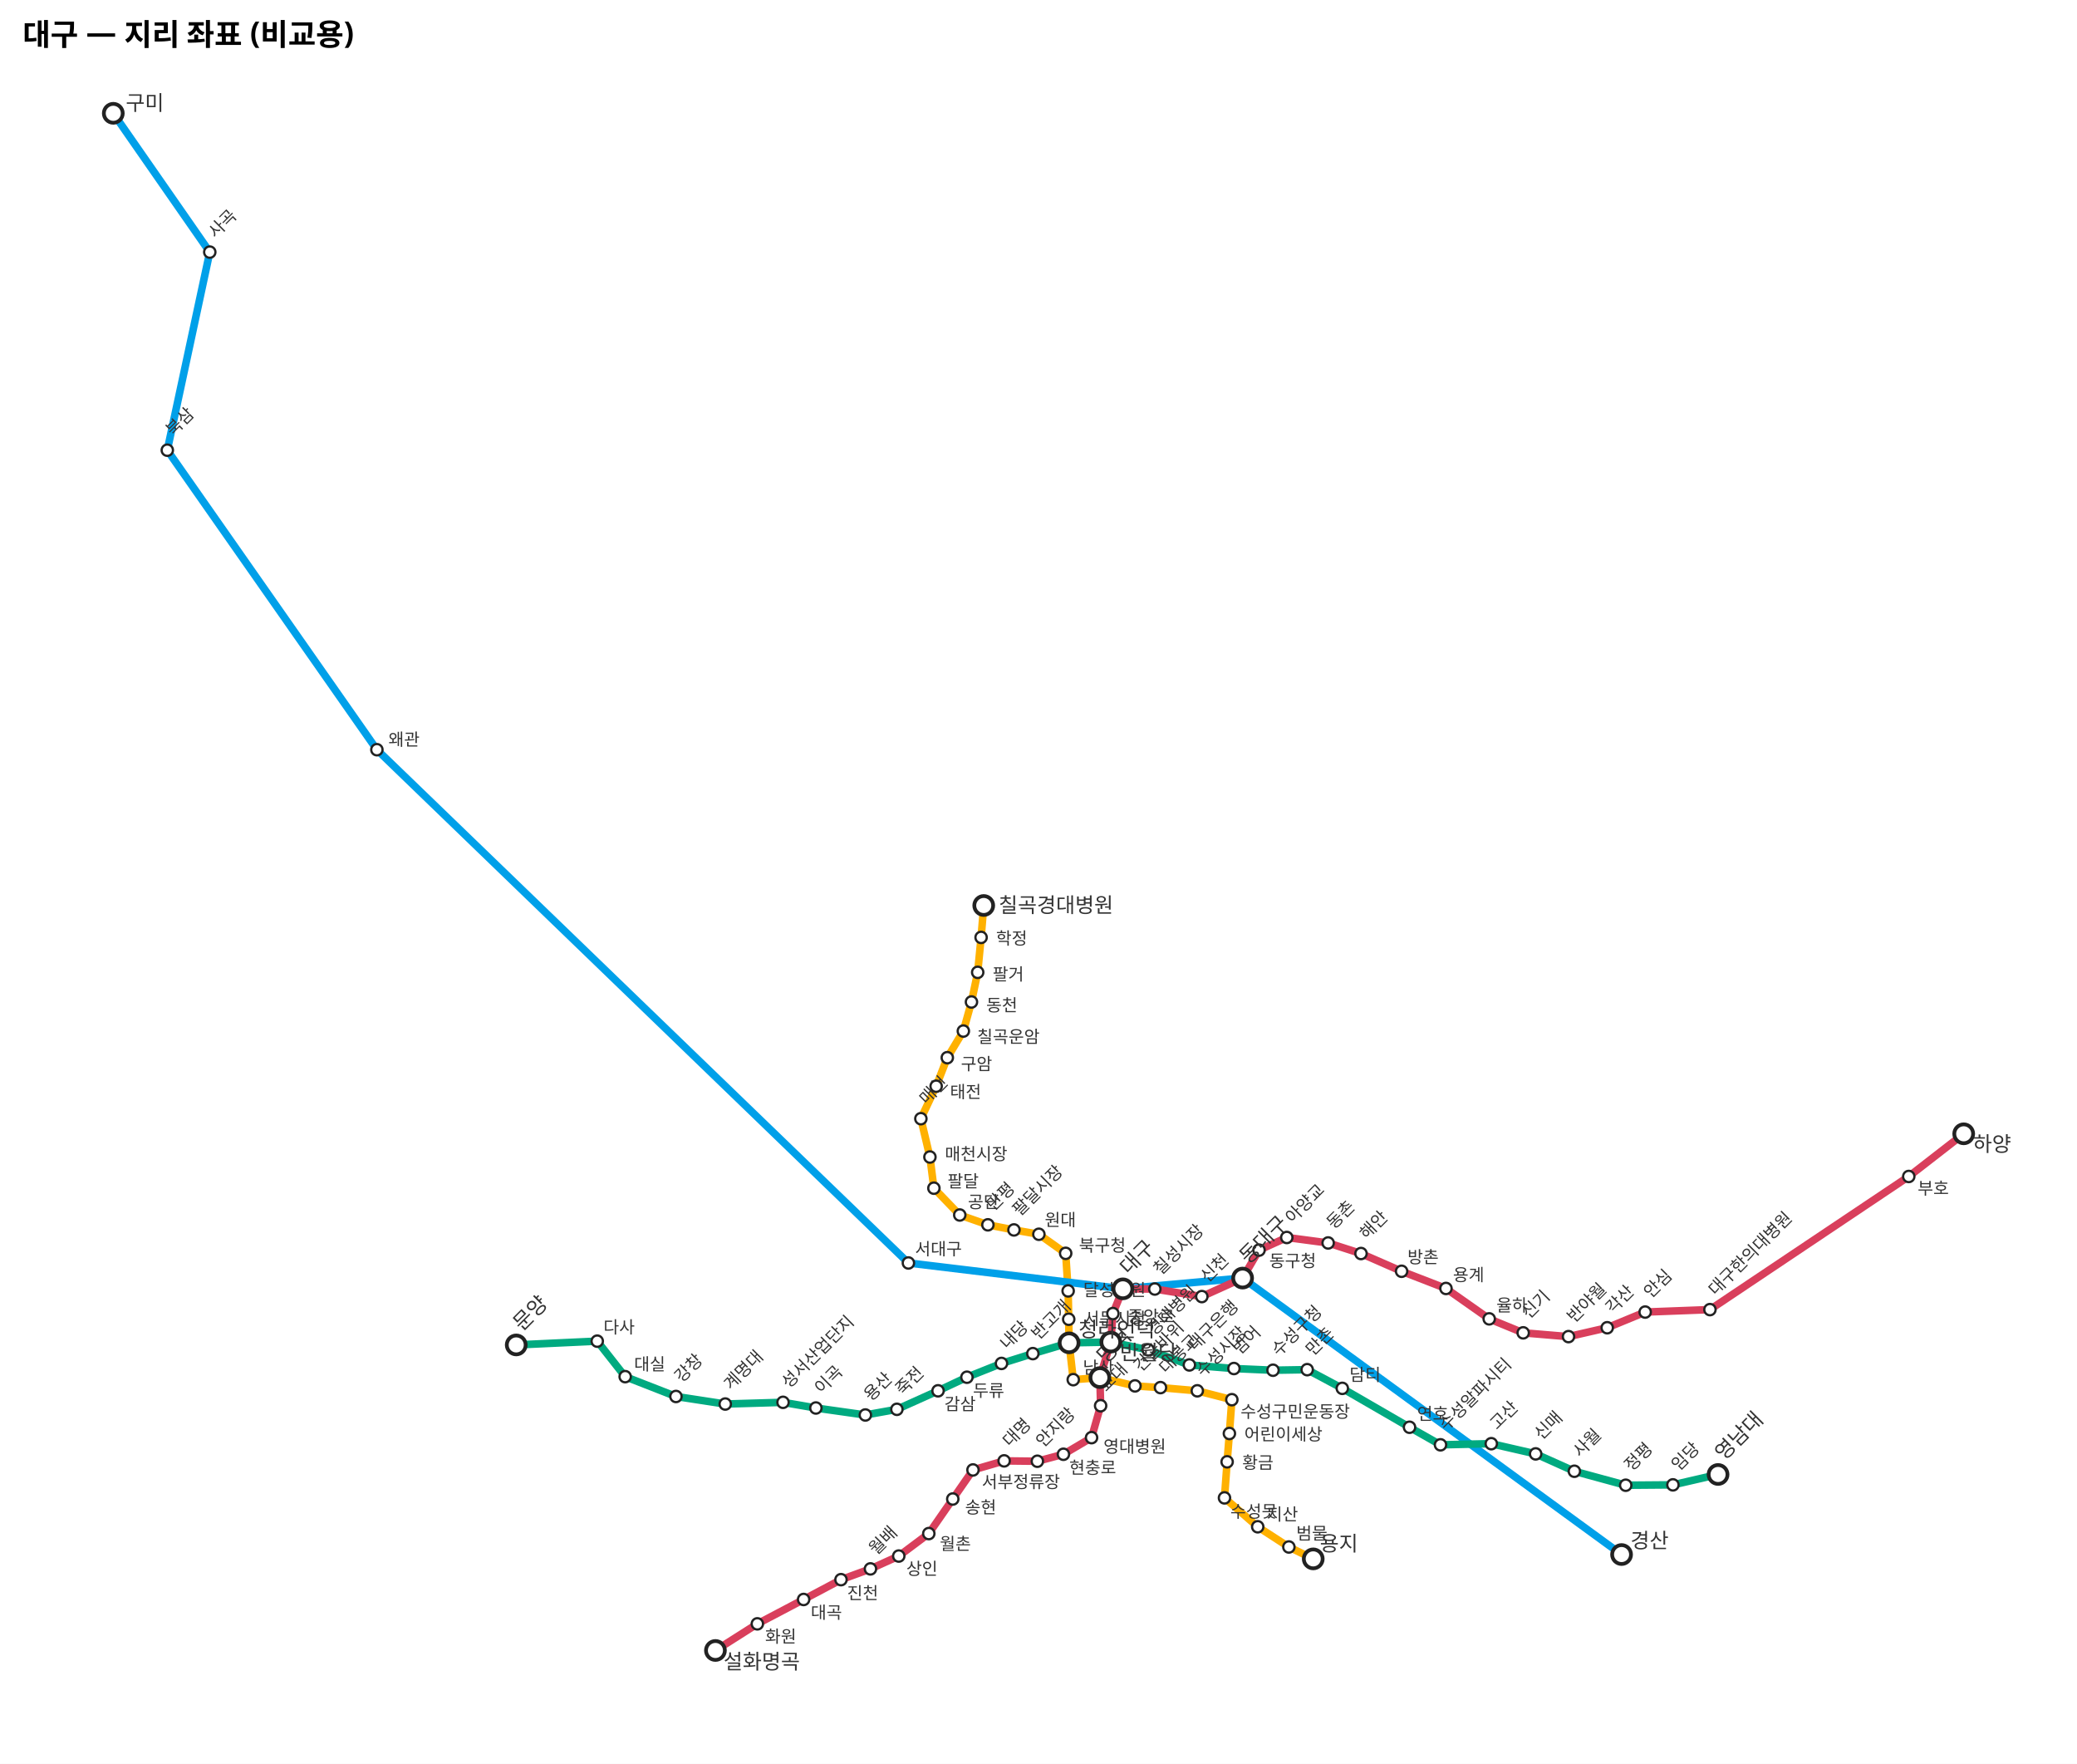
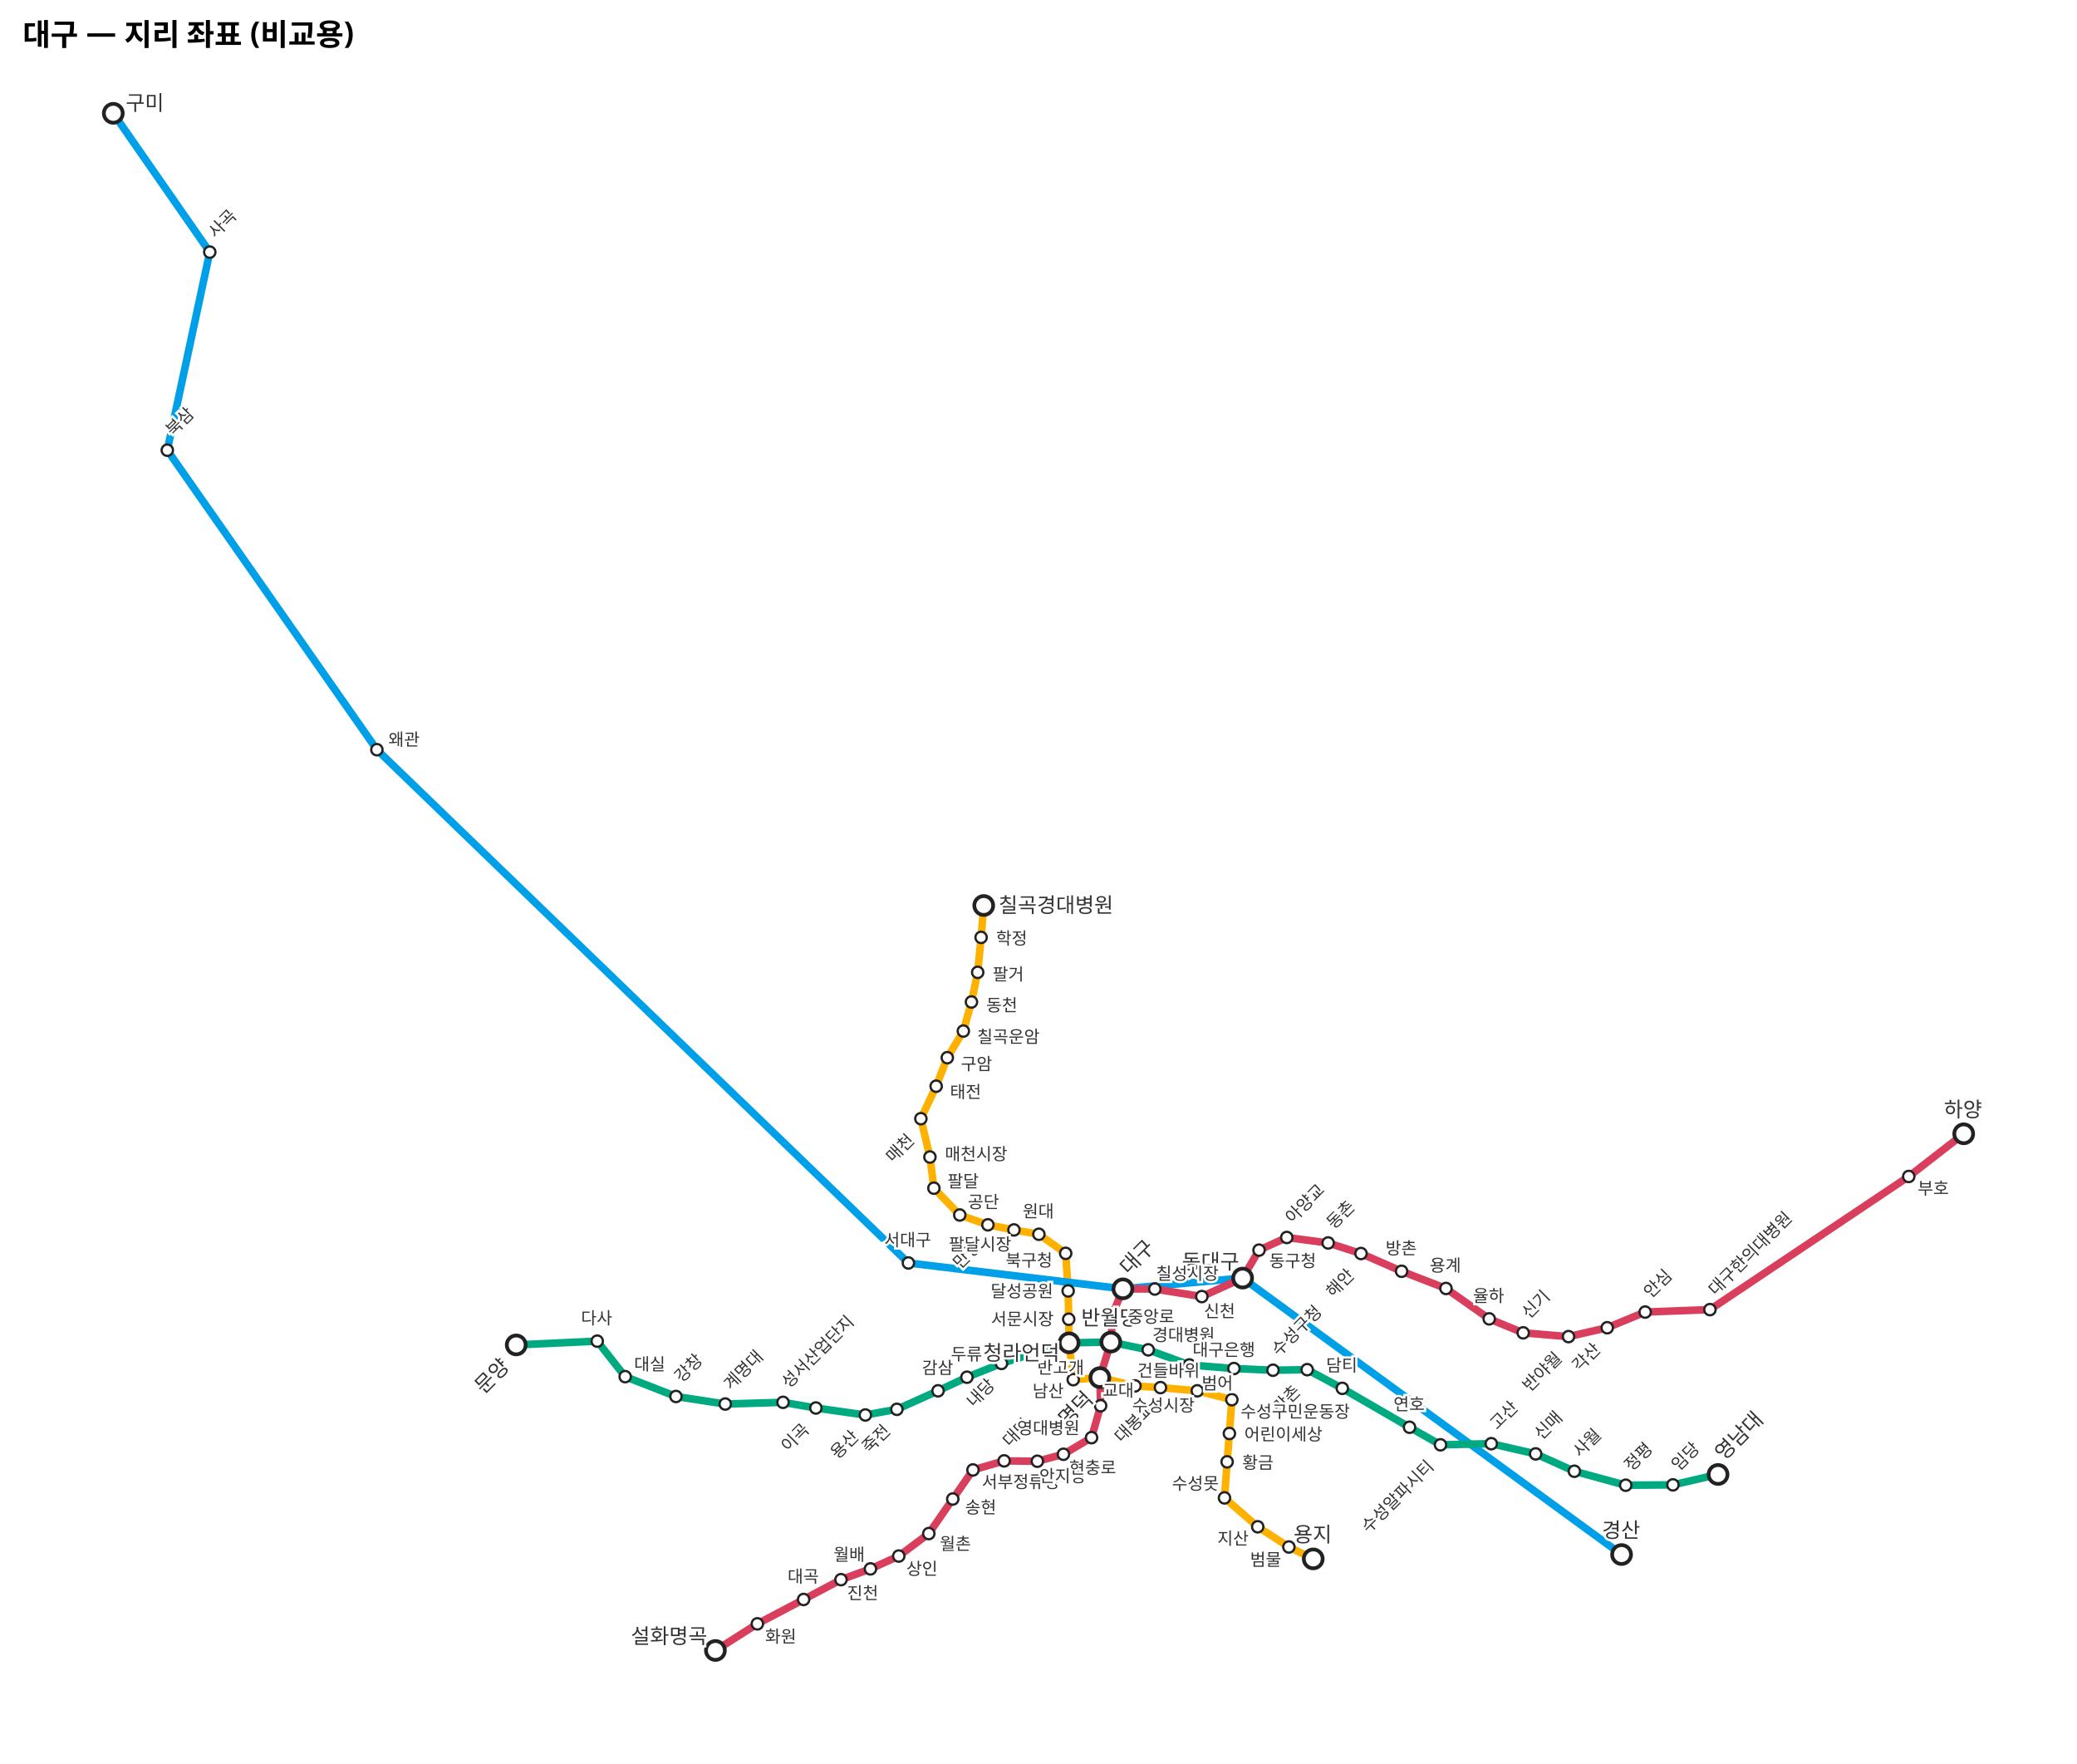
<svg xmlns="http://www.w3.org/2000/svg" viewBox="0 0 1100 934" font-family="sans-serif">
  <rect width="100%" height="100%" fill="#fff" />
  <text x="12" y="24" font-size="16" font-weight="700">대구 — 지리 좌표 (비교용)</text>
  <line x1="851.2" y1="703.1" x2="830.7" y2="707.8" stroke="#D93F5C" stroke-width="4" stroke-linecap="round" />
  <line x1="851.2" y1="703.1" x2="871.3" y2="694.8" stroke="#D93F5C" stroke-width="4" stroke-linecap="round" />
  <line x1="496.8" y1="736.5" x2="512.1" y2="729.3" stroke="#00AA80" stroke-width="4" stroke-linecap="round" />
  <line x1="496.8" y1="736.5" x2="475.0" y2="746.3" stroke="#00AA80" stroke-width="4" stroke-linecap="round" />
  <line x1="358.0" y1="739.5" x2="384.1" y2="743.5" stroke="#00AA80" stroke-width="4" stroke-linecap="round" />
  <line x1="358.0" y1="739.5" x2="331.1" y2="729.0" stroke="#00AA80" stroke-width="4" stroke-linecap="round" />
  <line x1="601.1" y1="733.9" x2="614.6" y2="734.8" stroke="#FFB100" stroke-width="4" stroke-linecap="round" />
  <line x1="601.1" y1="733.9" x2="582.5" y2="729.5" stroke="#FFB100" stroke-width="4" stroke-linecap="round" />
  <line x1="608.1" y1="714.8" x2="629.9" y2="722.8" stroke="#00AA80" stroke-width="4" stroke-linecap="round" />
  <line x1="608.1" y1="714.8" x2="588.3" y2="710.7" stroke="#00AA80" stroke-width="4" stroke-linecap="round" />
  <line x1="858.8" y1="823.2" x2="658.1" y2="676.8" stroke="#00A0E9" stroke-width="4" stroke-linecap="round" />
  <line x1="384.1" y1="743.5" x2="414.7" y2="742.6" stroke="#00AA80" stroke-width="4" stroke-linecap="round" />
  <line x1="789.8" y1="764.5" x2="762.9" y2="765.1" stroke="#00AA80" stroke-width="4" stroke-linecap="round" />
  <line x1="789.8" y1="764.5" x2="813.3" y2="769.9" stroke="#00AA80" stroke-width="4" stroke-linecap="round" />
  <line x1="508.3" y1="643.4" x2="523.2" y2="648.6" stroke="#FFB100" stroke-width="4" stroke-linecap="round" />
  <line x1="508.3" y1="643.4" x2="494.6" y2="629.2" stroke="#FFB100" stroke-width="4" stroke-linecap="round" />
  <line x1="582.9" y1="744.4" x2="582.5" y2="729.5" stroke="#D93F5C" stroke-width="4" stroke-linecap="round" />
  <line x1="582.9" y1="744.4" x2="578.1" y2="761.3" stroke="#D93F5C" stroke-width="4" stroke-linecap="round" />
  <line x1="60.0" y1="60.0" x2="111.1" y2="133.5" stroke="#00A0E9" stroke-width="4" stroke-linecap="round" />
  <line x1="501.7" y1="560.1" x2="510.2" y2="546.0" stroke="#FFB100" stroke-width="4" stroke-linecap="round" />
  <line x1="501.7" y1="560.1" x2="495.8" y2="575.2" stroke="#FFB100" stroke-width="4" stroke-linecap="round" />
  <line x1="568.4" y1="730.6" x2="582.5" y2="729.5" stroke="#FFB100" stroke-width="4" stroke-linecap="round" />
  <line x1="568.4" y1="730.6" x2="566.2" y2="711.1" stroke="#FFB100" stroke-width="4" stroke-linecap="round" />
  <line x1="530.4" y1="722.0" x2="512.1" y2="729.3" stroke="#00AA80" stroke-width="4" stroke-linecap="round" />
  <line x1="530.4" y1="722.0" x2="547.0" y2="716.8" stroke="#00AA80" stroke-width="4" stroke-linecap="round" />
  <line x1="316.3" y1="710.2" x2="331.1" y2="729.0" stroke="#00AA80" stroke-width="4" stroke-linecap="round" />
  <line x1="316.3" y1="710.2" x2="273.4" y2="712.2" stroke="#00AA80" stroke-width="4" stroke-linecap="round" />
  <line x1="565.7" y1="683.6" x2="564.4" y2="663.7" stroke="#FFB100" stroke-width="4" stroke-linecap="round" />
  <line x1="565.7" y1="683.6" x2="566.0" y2="698.6" stroke="#FFB100" stroke-width="4" stroke-linecap="round" />
  <line x1="710.9" y1="735.2" x2="692.3" y2="725.3" stroke="#00AA80" stroke-width="4" stroke-linecap="round" />
  <line x1="710.9" y1="735.2" x2="746.5" y2="755.8" stroke="#00AA80" stroke-width="4" stroke-linecap="round" />
  <line x1="425.6" y1="847.0" x2="445.4" y2="836.5" stroke="#D93F5C" stroke-width="4" stroke-linecap="round" />
  <line x1="425.6" y1="847.0" x2="401.1" y2="859.9" stroke="#D93F5C" stroke-width="4" stroke-linecap="round" />
  <line x1="594.7" y1="682.5" x2="658.1" y2="676.8" stroke="#00A0E9" stroke-width="4" stroke-linecap="round" />
  <line x1="594.7" y1="682.5" x2="481.1" y2="668.8" stroke="#00A0E9" stroke-width="4" stroke-linecap="round" />
  <line x1="594.7" y1="682.5" x2="589.4" y2="695.6" stroke="#D93F5C" stroke-width="4" stroke-linecap="round" />
  <line x1="594.7" y1="682.5" x2="611.6" y2="682.6" stroke="#D93F5C" stroke-width="4" stroke-linecap="round" />
  <line x1="629.9" y1="722.8" x2="653.5" y2="724.7" stroke="#00AA80" stroke-width="4" stroke-linecap="round" />
  <line x1="905.6" y1="693.5" x2="1010.9" y2="623.0" stroke="#D93F5C" stroke-width="4" stroke-linecap="round" />
  <line x1="905.6" y1="693.5" x2="871.3" y2="694.8" stroke="#D93F5C" stroke-width="4" stroke-linecap="round" />
  <line x1="531.8" y1="773.6" x2="515.3" y2="778.4" stroke="#D93F5C" stroke-width="4" stroke-linecap="round" />
  <line x1="531.8" y1="773.6" x2="549.4" y2="773.8" stroke="#D93F5C" stroke-width="4" stroke-linecap="round" />
  <line x1="614.6" y1="734.8" x2="634.1" y2="736.5" stroke="#FFB100" stroke-width="4" stroke-linecap="round" />
  <line x1="666.8" y1="662.0" x2="658.1" y2="676.8" stroke="#D93F5C" stroke-width="4" stroke-linecap="round" />
  <line x1="666.8" y1="662.0" x2="681.5" y2="655.3" stroke="#D93F5C" stroke-width="4" stroke-linecap="round" />
  <line x1="658.1" y1="676.8" x2="636.5" y2="686.6" stroke="#D93F5C" stroke-width="4" stroke-linecap="round" />
  <line x1="514.5" y1="530.6" x2="510.2" y2="546.0" stroke="#FFB100" stroke-width="4" stroke-linecap="round" />
  <line x1="514.5" y1="530.6" x2="517.8" y2="514.9" stroke="#FFB100" stroke-width="4" stroke-linecap="round" />
  <line x1="703.4" y1="658.2" x2="681.5" y2="655.3" stroke="#D93F5C" stroke-width="4" stroke-linecap="round" />
  <line x1="703.4" y1="658.2" x2="720.8" y2="663.8" stroke="#D93F5C" stroke-width="4" stroke-linecap="round" />
  <line x1="692.3" y1="725.3" x2="674.2" y2="725.6" stroke="#00AA80" stroke-width="4" stroke-linecap="round" />
  <line x1="523.2" y1="648.6" x2="537.0" y2="651.3" stroke="#FFB100" stroke-width="4" stroke-linecap="round" />
  <line x1="487.7" y1="592.4" x2="492.5" y2="612.7" stroke="#FFB100" stroke-width="4" stroke-linecap="round" />
  <line x1="487.7" y1="592.4" x2="495.8" y2="575.2" stroke="#FFB100" stroke-width="4" stroke-linecap="round" />
  <line x1="492.5" y1="612.7" x2="494.6" y2="629.2" stroke="#FFB100" stroke-width="4" stroke-linecap="round" />
  <line x1="582.5" y1="729.5" x2="588.3" y2="710.7" stroke="#D93F5C" stroke-width="4" stroke-linecap="round" />
  <line x1="547.0" y1="716.8" x2="566.2" y2="711.1" stroke="#00AA80" stroke-width="4" stroke-linecap="round" />
  <line x1="830.7" y1="707.8" x2="806.7" y2="705.8" stroke="#D93F5C" stroke-width="4" stroke-linecap="round" />
  <line x1="588.3" y1="710.7" x2="589.4" y2="695.6" stroke="#D93F5C" stroke-width="4" stroke-linecap="round" />
  <line x1="588.3" y1="710.7" x2="566.2" y2="711.1" stroke="#00AA80" stroke-width="4" stroke-linecap="round" />
  <line x1="742.3" y1="673.2" x2="765.8" y2="682.3" stroke="#D93F5C" stroke-width="4" stroke-linecap="round" />
  <line x1="742.3" y1="673.2" x2="720.8" y2="663.8" stroke="#D93F5C" stroke-width="4" stroke-linecap="round" />
  <line x1="682.6" y1="819.2" x2="695.5" y2="825.5" stroke="#FFB100" stroke-width="4" stroke-linecap="round" />
  <line x1="682.6" y1="819.2" x2="666.1" y2="808.5" stroke="#FFB100" stroke-width="4" stroke-linecap="round" />
  <line x1="653.5" y1="724.7" x2="674.2" y2="725.6" stroke="#00AA80" stroke-width="4" stroke-linecap="round" />
  <line x1="1010.9" y1="623.0" x2="1040.0" y2="600.4" stroke="#D93F5C" stroke-width="4" stroke-linecap="round" />
  <line x1="564.4" y1="663.7" x2="550.2" y2="653.6" stroke="#FFB100" stroke-width="4" stroke-linecap="round" />
  <line x1="88.6" y1="238.4" x2="111.1" y2="133.5" stroke="#00A0E9" stroke-width="4" stroke-linecap="round" />
  <line x1="88.6" y1="238.4" x2="199.6" y2="397.0" stroke="#00A0E9" stroke-width="4" stroke-linecap="round" />
  <line x1="833.8" y1="779.1" x2="813.3" y2="769.9" stroke="#00AA80" stroke-width="4" stroke-linecap="round" />
  <line x1="833.8" y1="779.1" x2="861.0" y2="786.5" stroke="#00AA80" stroke-width="4" stroke-linecap="round" />
  <line x1="476.0" y1="824.0" x2="461.0" y2="830.8" stroke="#D93F5C" stroke-width="4" stroke-linecap="round" />
  <line x1="476.0" y1="824.0" x2="491.9" y2="812.1" stroke="#D93F5C" stroke-width="4" stroke-linecap="round" />
  <line x1="481.1" y1="668.8" x2="199.6" y2="397.0" stroke="#00A0E9" stroke-width="4" stroke-linecap="round" />
  <line x1="566.0" y1="698.6" x2="566.2" y2="711.1" stroke="#FFB100" stroke-width="4" stroke-linecap="round" />
  <line x1="515.3" y1="778.4" x2="504.6" y2="793.8" stroke="#D93F5C" stroke-width="4" stroke-linecap="round" />
  <line x1="378.9" y1="874.0" x2="401.1" y2="859.9" stroke="#D93F5C" stroke-width="4" stroke-linecap="round" />
  <line x1="414.7" y1="742.6" x2="432.1" y2="745.6" stroke="#00AA80" stroke-width="4" stroke-linecap="round" />
  <line x1="504.6" y1="793.8" x2="491.9" y2="812.1" stroke="#D93F5C" stroke-width="4" stroke-linecap="round" />
  <line x1="652.4" y1="741.2" x2="634.1" y2="736.5" stroke="#FFB100" stroke-width="4" stroke-linecap="round" />
  <line x1="652.4" y1="741.2" x2="651.1" y2="759.1" stroke="#FFB100" stroke-width="4" stroke-linecap="round" />
  <line x1="648.5" y1="793.2" x2="666.1" y2="808.5" stroke="#FFB100" stroke-width="4" stroke-linecap="round" />
  <line x1="648.5" y1="793.2" x2="649.9" y2="774.1" stroke="#FFB100" stroke-width="4" stroke-linecap="round" />
  <line x1="762.9" y1="765.1" x2="746.5" y2="755.8" stroke="#00AA80" stroke-width="4" stroke-linecap="round" />
  <line x1="806.7" y1="705.8" x2="788.7" y2="698.4" stroke="#D93F5C" stroke-width="4" stroke-linecap="round" />
  <line x1="636.5" y1="686.6" x2="611.6" y2="682.6" stroke="#D93F5C" stroke-width="4" stroke-linecap="round" />
  <line x1="549.4" y1="773.8" x2="563.2" y2="770.1" stroke="#D93F5C" stroke-width="4" stroke-linecap="round" />
  <line x1="651.1" y1="759.1" x2="649.9" y2="774.1" stroke="#FFB100" stroke-width="4" stroke-linecap="round" />
  <line x1="909.9" y1="780.8" x2="886.0" y2="786.3" stroke="#00AA80" stroke-width="4" stroke-linecap="round" />
  <line x1="578.1" y1="761.3" x2="563.2" y2="770.1" stroke="#D93F5C" stroke-width="4" stroke-linecap="round" />
  <line x1="765.8" y1="682.3" x2="788.7" y2="698.4" stroke="#D93F5C" stroke-width="4" stroke-linecap="round" />
  <line x1="458.3" y1="749.3" x2="432.1" y2="745.6" stroke="#00AA80" stroke-width="4" stroke-linecap="round" />
  <line x1="458.3" y1="749.3" x2="475.0" y2="746.3" stroke="#00AA80" stroke-width="4" stroke-linecap="round" />
  <line x1="550.2" y1="653.6" x2="537.0" y2="651.3" stroke="#FFB100" stroke-width="4" stroke-linecap="round" />
  <line x1="461.0" y1="830.8" x2="445.4" y2="836.5" stroke="#D93F5C" stroke-width="4" stroke-linecap="round" />
  <line x1="886.0" y1="786.3" x2="861.0" y2="786.5" stroke="#00AA80" stroke-width="4" stroke-linecap="round" />
  <line x1="521.0" y1="479.5" x2="519.6" y2="496.4" stroke="#FFB100" stroke-width="4" stroke-linecap="round" />
  <line x1="517.8" y1="514.9" x2="519.6" y2="496.4" stroke="#FFB100" stroke-width="4" stroke-linecap="round" />
  <circle cx="851.2" cy="703.1" r="3" fill="#fff" stroke="#222" stroke-width="1.2" />
-   <text x="854.2" y="696.1" font-size="9" fill="#333" transform="rotate(-45 854.2 696.1)">각산</text>
  <circle cx="496.8" cy="736.5" r="3" fill="#fff" stroke="#222" stroke-width="1.2" />
-   <text x="500.2" y="746.7" font-size="9" fill="#333">감삼</text>
  <circle cx="358.0" cy="739.5" r="3" fill="#fff" stroke="#222" stroke-width="1.2" />
-   <text x="361.0" y="732.5" font-size="9" fill="#333" transform="rotate(-45 361.0 732.5)">강창</text>
  <circle cx="601.1" cy="733.9" r="3" fill="#fff" stroke="#222" stroke-width="1.2" />
-   <text x="604.1" y="726.9" font-size="9" fill="#333" transform="rotate(-45 604.1 726.9)">건들바위</text>
  <circle cx="608.1" cy="714.8" r="3" fill="#fff" stroke="#222" stroke-width="1.2" />
-   <text x="611.1" y="707.8" font-size="9" fill="#333" transform="rotate(-45 611.1 707.8)">경대병원</text>
  <circle cx="858.8" cy="823.2" r="5" fill="#fff" stroke="#222" stroke-width="2" />
-   <text x="863.5" y="819.7" font-size="11" fill="#333">경산</text>
  <circle cx="384.1" cy="743.5" r="3" fill="#fff" stroke="#222" stroke-width="1.2" />
-   <text x="387.1" y="736.5" font-size="9" fill="#333" transform="rotate(-45 387.1 736.5)">계명대</text>
  <circle cx="789.8" cy="764.5" r="3" fill="#fff" stroke="#222" stroke-width="1.2" />
-   <text x="792.8" y="757.5" font-size="9" fill="#333" transform="rotate(-45 792.8 757.5)">고산</text>
  <circle cx="508.3" cy="643.4" r="3" fill="#fff" stroke="#222" stroke-width="1.2" />
-   <text x="512.6" y="639.7" font-size="9" fill="#333">공단</text>
  <circle cx="582.9" cy="744.4" r="3" fill="#fff" stroke="#222" stroke-width="1.2" />
-   <text x="585.9" y="737.4" font-size="9" fill="#333" transform="rotate(-45 585.9 737.4)">교대</text>
  <circle cx="60.0" cy="60.0" r="5" fill="#fff" stroke="#222" stroke-width="2" />
-   <text x="66.6" y="58.4" font-size="11" fill="#333">구미</text>
  <circle cx="501.7" cy="560.1" r="3" fill="#fff" stroke="#222" stroke-width="1.2" />
-   <text x="508.9" y="566.6" font-size="9" fill="#333">구암</text>
  <circle cx="568.4" cy="730.6" r="3" fill="#fff" stroke="#222" stroke-width="1.2" />
-   <text x="573.5" y="727.4" font-size="9" fill="#333">남산</text>
  <circle cx="530.4" cy="722.0" r="3" fill="#fff" stroke="#222" stroke-width="1.2" />
-   <text x="533.4" y="715.0" font-size="9" fill="#333" transform="rotate(-45 533.4 715.0)">내당</text>
  <circle cx="316.3" cy="710.2" r="3" fill="#fff" stroke="#222" stroke-width="1.2" />
-   <text x="319.6" y="706.0" font-size="9" fill="#333">다사</text>
  <circle cx="565.7" cy="683.6" r="3" fill="#fff" stroke="#222" stroke-width="1.2" />
-   <text x="573.7" y="686.3" font-size="9" fill="#333">달성공원</text>
  <circle cx="710.9" cy="735.2" r="3" fill="#fff" stroke="#222" stroke-width="1.2" />
-   <text x="714.7" y="731.2" font-size="9" fill="#333">담티</text>
  <circle cx="425.6" cy="847.0" r="3" fill="#fff" stroke="#222" stroke-width="1.2" />
-   <text x="429.4" y="857.1" font-size="9" fill="#333">대곡</text>
  <circle cx="594.7" cy="682.5" r="5" fill="#fff" stroke="#222" stroke-width="2" />
-   <text x="597.7" y="675.5" font-size="11" fill="#333" transform="rotate(-45 597.7 675.5)">대구</text>
  <circle cx="629.9" cy="722.8" r="3" fill="#fff" stroke="#222" stroke-width="1.2" />
-   <text x="632.9" y="715.8" font-size="9" fill="#333" transform="rotate(-45 632.9 715.8)">대구은행</text>
  <circle cx="905.6" cy="693.5" r="3" fill="#fff" stroke="#222" stroke-width="1.2" />
-   <text x="908.6" y="686.5" font-size="9" fill="#333" transform="rotate(-45 908.6 686.5)">대구한의대병원</text>
  <circle cx="531.8" cy="773.6" r="3" fill="#fff" stroke="#222" stroke-width="1.2" />
-   <text x="534.8" y="766.6" font-size="9" fill="#333" transform="rotate(-45 534.8 766.6)">대명</text>
  <circle cx="614.6" cy="734.8" r="3" fill="#fff" stroke="#222" stroke-width="1.2" />
-   <text x="617.6" y="727.8" font-size="9" fill="#333" transform="rotate(-45 617.6 727.8)">대봉교</text>
  <circle cx="331.1" cy="729.0" r="3" fill="#fff" stroke="#222" stroke-width="1.2" />
-   <text x="335.8" y="725.6" font-size="9" fill="#333">대실</text>
  <circle cx="666.8" cy="662.0" r="3" fill="#fff" stroke="#222" stroke-width="1.2" />
-   <text x="672.2" y="670.9" font-size="9" fill="#333">동구청</text>
  <circle cx="658.1" cy="676.8" r="5" fill="#fff" stroke="#222" stroke-width="2" />
-   <text x="661.1" y="669.8" font-size="11" fill="#333" transform="rotate(-45 661.1 669.8)">동대구</text>
  <circle cx="514.5" cy="530.6" r="3" fill="#fff" stroke="#222" stroke-width="1.2" />
-   <text x="522.3" y="535.5" font-size="9" fill="#333">동천</text>
  <circle cx="703.4" cy="658.2" r="3" fill="#fff" stroke="#222" stroke-width="1.2" />
-   <text x="706.4" y="651.2" font-size="9" fill="#333" transform="rotate(-45 706.4 651.2)">동촌</text>
  <circle cx="512.1" cy="729.3" r="3" fill="#fff" stroke="#222" stroke-width="1.2" />
-   <text x="515.3" y="739.6" font-size="9" fill="#333">두류</text>
  <circle cx="692.3" cy="725.3" r="3" fill="#fff" stroke="#222" stroke-width="1.2" />
-   <text x="695.3" y="718.3" font-size="9" fill="#333" transform="rotate(-45 695.3 718.3)">만촌</text>
  <circle cx="523.2" cy="648.6" r="3" fill="#fff" stroke="#222" stroke-width="1.2" />
-   <text x="526.2" y="641.6" font-size="9" fill="#333" transform="rotate(-45 526.2 641.6)">만평</text>
  <circle cx="487.7" cy="592.4" r="3" fill="#fff" stroke="#222" stroke-width="1.2" />
-   <text x="490.7" y="585.4" font-size="9" fill="#333" transform="rotate(-45 490.7 585.4)">매천</text>
  <circle cx="492.5" cy="612.7" r="3" fill="#fff" stroke="#222" stroke-width="1.2" />
-   <text x="500.4" y="614.3" font-size="9" fill="#333">매천시장</text>
  <circle cx="582.5" cy="729.5" r="5" fill="#fff" stroke="#222" stroke-width="2" />
-   <text x="585.5" y="722.5" font-size="11" fill="#333" transform="rotate(-45 585.5 722.5)">명덕</text>
  <circle cx="273.4" cy="712.2" r="5" fill="#fff" stroke="#222" stroke-width="2" />
-   <text x="276.4" y="705.2" font-size="11" fill="#333" transform="rotate(-45 276.4 705.2)">문양</text>
  <circle cx="547.0" cy="716.8" r="3" fill="#fff" stroke="#222" stroke-width="1.2" />
-   <text x="550.0" y="709.8" font-size="9" fill="#333" transform="rotate(-45 550.0 709.8)">반고개</text>
  <circle cx="830.7" cy="707.8" r="3" fill="#fff" stroke="#222" stroke-width="1.2" />
-   <text x="833.7" y="700.8" font-size="9" fill="#333" transform="rotate(-45 833.7 700.8)">반야월</text>
  <circle cx="588.3" cy="710.7" r="5" fill="#fff" stroke="#222" stroke-width="2" />
-   <text x="593.1" y="720.1" font-size="11" fill="#333">반월당</text>
  <circle cx="742.3" cy="673.2" r="3" fill="#fff" stroke="#222" stroke-width="1.2" />
-   <text x="745.4" y="668.9" font-size="9" fill="#333">방촌</text>
  <circle cx="682.6" cy="819.2" r="3" fill="#fff" stroke="#222" stroke-width="1.2" />
-   <text x="686.5" y="815.2" font-size="9" fill="#333">범물</text>
  <circle cx="653.5" cy="724.7" r="3" fill="#fff" stroke="#222" stroke-width="1.2" />
-   <text x="656.5" y="717.7" font-size="9" fill="#333" transform="rotate(-45 656.5 717.7)">범어</text>
  <circle cx="1010.9" cy="623.0" r="3" fill="#fff" stroke="#222" stroke-width="1.2" />
-   <text x="1015.6" y="632.5" font-size="9" fill="#333">부호</text>
  <circle cx="564.4" cy="663.7" r="3" fill="#fff" stroke="#222" stroke-width="1.2" />
-   <text x="571.4" y="662.7" font-size="9" fill="#333">북구청</text>
  <circle cx="88.6" cy="238.4" r="3" fill="#fff" stroke="#222" stroke-width="1.2" />
-   <text x="91.6" y="231.4" font-size="9" fill="#333" transform="rotate(-45 91.6 231.4)">북삼</text>
  <circle cx="111.1" cy="133.5" r="3" fill="#fff" stroke="#222" stroke-width="1.2" />
-   <text x="114.1" y="126.5" font-size="9" fill="#333" transform="rotate(-45 114.1 126.5)">사곡</text>
  <circle cx="833.8" cy="779.1" r="3" fill="#fff" stroke="#222" stroke-width="1.2" />
-   <text x="836.8" y="772.1" font-size="9" fill="#333" transform="rotate(-45 836.8 772.1)">사월</text>
  <circle cx="476.0" cy="824.0" r="3" fill="#fff" stroke="#222" stroke-width="1.2" />
-   <text x="480.0" y="833.9" font-size="9" fill="#333">상인</text>
  <circle cx="481.1" cy="668.8" r="3" fill="#fff" stroke="#222" stroke-width="1.2" />
-   <text x="484.6" y="664.6" font-size="9" fill="#333">서대구</text>
  <circle cx="566.0" cy="698.6" r="3" fill="#fff" stroke="#222" stroke-width="1.2" />
-   <text x="574.0" y="701.5" font-size="9" fill="#333">서문시장</text>
  <circle cx="515.3" cy="778.4" r="3" fill="#fff" stroke="#222" stroke-width="1.2" />
-   <text x="520.0" y="787.9" font-size="9" fill="#333">서부정류장</text>
  <circle cx="378.9" cy="874.0" r="5" fill="#fff" stroke="#222" stroke-width="2" />
-   <text x="383.2" y="883.8" font-size="11" fill="#333">설화명곡</text>
  <circle cx="414.7" cy="742.6" r="3" fill="#fff" stroke="#222" stroke-width="1.2" />
-   <text x="417.7" y="735.6" font-size="9" fill="#333" transform="rotate(-45 417.7 735.6)">성서산업단지</text>
  <circle cx="504.6" cy="793.8" r="3" fill="#fff" stroke="#222" stroke-width="1.2" />
-   <text x="511.1" y="801.4" font-size="9" fill="#333">송현</text>
  <circle cx="652.4" cy="741.2" r="3" fill="#fff" stroke="#222" stroke-width="1.2" />
-   <text x="657.0" y="750.7" font-size="9" fill="#333">수성구민운동장</text>
  <circle cx="674.2" cy="725.6" r="3" fill="#fff" stroke="#222" stroke-width="1.2" />
-   <text x="677.2" y="718.6" font-size="9" fill="#333" transform="rotate(-45 677.2 718.6)">수성구청</text>
  <circle cx="648.5" cy="793.2" r="3" fill="#fff" stroke="#222" stroke-width="1.2" />
-   <text x="651.6" y="803.6" font-size="9" fill="#333">수성못</text>
  <circle cx="634.1" cy="736.5" r="3" fill="#fff" stroke="#222" stroke-width="1.2" />
-   <text x="637.1" y="729.5" font-size="9" fill="#333" transform="rotate(-45 637.1 729.5)">수성시장</text>
  <circle cx="762.9" cy="765.1" r="3" fill="#fff" stroke="#222" stroke-width="1.2" />
-   <text x="765.9" y="758.1" font-size="9" fill="#333" transform="rotate(-45 765.9 758.1)">수성알파시티</text>
  <circle cx="806.7" cy="705.8" r="3" fill="#fff" stroke="#222" stroke-width="1.2" />
-   <text x="809.7" y="698.8" font-size="9" fill="#333" transform="rotate(-45 809.7 698.8)">신기</text>
  <circle cx="813.3" cy="769.9" r="3" fill="#fff" stroke="#222" stroke-width="1.2" />
-   <text x="816.3" y="762.9" font-size="9" fill="#333" transform="rotate(-45 816.3 762.9)">신매</text>
  <circle cx="636.5" cy="686.6" r="3" fill="#fff" stroke="#222" stroke-width="1.2" />
-   <text x="639.5" y="679.6" font-size="9" fill="#333" transform="rotate(-45 639.5 679.6)">신천</text>
  <circle cx="681.5" cy="655.3" r="3" fill="#fff" stroke="#222" stroke-width="1.2" />
-   <text x="684.5" y="648.3" font-size="9" fill="#333" transform="rotate(-45 684.5 648.3)">아양교</text>
  <circle cx="871.3" cy="694.8" r="3" fill="#fff" stroke="#222" stroke-width="1.2" />
-   <text x="874.3" y="687.8" font-size="9" fill="#333" transform="rotate(-45 874.3 687.8)">안심</text>
  <circle cx="549.4" cy="773.8" r="3" fill="#fff" stroke="#222" stroke-width="1.2" />
-   <text x="552.4" y="766.8" font-size="9" fill="#333" transform="rotate(-45 552.4 766.8)">안지랑</text>
  <circle cx="651.1" cy="759.1" r="3" fill="#fff" stroke="#222" stroke-width="1.2" />
-   <text x="659.0" y="762.7" font-size="9" fill="#333">어린이세상</text>
  <circle cx="746.5" cy="755.8" r="3" fill="#fff" stroke="#222" stroke-width="1.2" />
-   <text x="750.5" y="751.9" font-size="9" fill="#333">연호</text>
  <circle cx="909.9" cy="780.8" r="5" fill="#fff" stroke="#222" stroke-width="2" />
-   <text x="912.9" y="773.8" font-size="11" fill="#333" transform="rotate(-45 912.9 773.8)">영남대</text>
  <circle cx="578.1" cy="761.3" r="3" fill="#fff" stroke="#222" stroke-width="1.2" />
-   <text x="584.4" y="769.2" font-size="9" fill="#333">영대병원</text>
  <circle cx="199.6" cy="397.0" r="3" fill="#fff" stroke="#222" stroke-width="1.2" />
-   <text x="205.7" y="394.8" font-size="9" fill="#333">왜관</text>
  <circle cx="765.8" cy="682.3" r="3" fill="#fff" stroke="#222" stroke-width="1.2" />
-   <text x="769.5" y="678.3" font-size="9" fill="#333">용계</text>
  <circle cx="458.3" cy="749.3" r="3" fill="#fff" stroke="#222" stroke-width="1.2" />
-   <text x="461.3" y="742.3" font-size="9" fill="#333" transform="rotate(-45 461.3 742.3)">용산</text>
  <circle cx="695.5" cy="825.5" r="5" fill="#fff" stroke="#222" stroke-width="2" />
-   <text x="699.0" y="821.3" font-size="11" fill="#333">용지</text>
  <circle cx="550.2" cy="653.6" r="3" fill="#fff" stroke="#222" stroke-width="1.2" />
-   <text x="553.3" y="649.2" font-size="9" fill="#333">원대</text>
  <circle cx="461.0" cy="830.8" r="3" fill="#fff" stroke="#222" stroke-width="1.2" />
-   <text x="464.0" y="823.8" font-size="9" fill="#333" transform="rotate(-45 464.0 823.8)">월배</text>
  <circle cx="491.9" cy="812.1" r="3" fill="#fff" stroke="#222" stroke-width="1.2" />
-   <text x="497.7" y="820.7" font-size="9" fill="#333">월촌</text>
  <circle cx="788.7" cy="698.4" r="3" fill="#fff" stroke="#222" stroke-width="1.2" />
-   <text x="792.5" y="694.4" font-size="9" fill="#333">율하</text>
  <circle cx="432.1" cy="745.6" r="3" fill="#fff" stroke="#222" stroke-width="1.2" />
-   <text x="435.1" y="738.6" font-size="9" fill="#333" transform="rotate(-45 435.1 738.6)">이곡</text>
  <circle cx="886.0" cy="786.3" r="3" fill="#fff" stroke="#222" stroke-width="1.2" />
-   <text x="889.0" y="779.3" font-size="9" fill="#333" transform="rotate(-45 889.0 779.3)">임당</text>
  <circle cx="861.0" cy="786.5" r="3" fill="#fff" stroke="#222" stroke-width="1.2" />
-   <text x="864.0" y="779.5" font-size="9" fill="#333" transform="rotate(-45 864.0 779.5)">정평</text>
  <circle cx="475.0" cy="746.3" r="3" fill="#fff" stroke="#222" stroke-width="1.2" />
-   <text x="478.0" y="739.3" font-size="9" fill="#333" transform="rotate(-45 478.0 739.3)">죽전</text>
  <circle cx="589.4" cy="695.6" r="3" fill="#fff" stroke="#222" stroke-width="1.2" />
-   <text x="597.2" y="700.4" font-size="9" fill="#333">중앙로</text>
  <circle cx="666.1" cy="808.5" r="3" fill="#fff" stroke="#222" stroke-width="1.2" />
-   <text x="670.9" y="805.1" font-size="9" fill="#333">지산</text>
  <circle cx="445.4" cy="836.5" r="3" fill="#fff" stroke="#222" stroke-width="1.2" />
-   <text x="448.6" y="846.8" font-size="9" fill="#333">진천</text>
  <circle cx="566.2" cy="711.1" r="5" fill="#fff" stroke="#222" stroke-width="2" />
-   <text x="571.2" y="707.9" font-size="11" fill="#333">청라언덕</text>
  <circle cx="521.0" cy="479.5" r="5" fill="#fff" stroke="#222" stroke-width="2" />
-   <text x="528.9" y="483.2" font-size="11" fill="#333">칠곡경대병원</text>
  <circle cx="510.2" cy="546.0" r="3" fill="#fff" stroke="#222" stroke-width="1.2" />
-   <text x="517.5" y="552.2" font-size="9" fill="#333">칠곡운암</text>
  <circle cx="611.6" cy="682.6" r="3" fill="#fff" stroke="#222" stroke-width="1.2" />
-   <text x="614.6" y="675.6" font-size="9" fill="#333" transform="rotate(-45 614.6 675.6)">칠성시장</text>
  <circle cx="495.8" cy="575.2" r="3" fill="#fff" stroke="#222" stroke-width="1.2" />
-   <text x="503.1" y="581.4" font-size="9" fill="#333">태전</text>
  <circle cx="517.8" cy="514.9" r="3" fill="#fff" stroke="#222" stroke-width="1.2" />
-   <text x="525.7" y="519.1" font-size="9" fill="#333">팔거</text>
  <circle cx="494.6" cy="629.2" r="3" fill="#fff" stroke="#222" stroke-width="1.2" />
-   <text x="501.8" y="628.7" font-size="9" fill="#333">팔달</text>
  <circle cx="537.0" cy="651.3" r="3" fill="#fff" stroke="#222" stroke-width="1.2" />
-   <text x="540.0" y="644.3" font-size="9" fill="#333" transform="rotate(-45 540.0 644.3)">팔달시장</text>
  <circle cx="1040.0" cy="600.4" r="5" fill="#fff" stroke="#222" stroke-width="2" />
-   <text x="1044.9" y="609.7" font-size="11" fill="#333">하양</text>
  <circle cx="519.6" cy="496.4" r="3" fill="#fff" stroke="#222" stroke-width="1.2" />
-   <text x="527.5" y="500.1" font-size="9" fill="#333">학정</text>
  <circle cx="720.8" cy="663.8" r="3" fill="#fff" stroke="#222" stroke-width="1.2" />
-   <text x="723.8" y="656.8" font-size="9" fill="#333" transform="rotate(-45 723.8 656.8)">해안</text>
  <circle cx="563.2" cy="770.1" r="3" fill="#fff" stroke="#222" stroke-width="1.2" />
-   <text x="566.3" y="780.4" font-size="9" fill="#333">현충로</text>
  <circle cx="401.1" cy="859.9" r="3" fill="#fff" stroke="#222" stroke-width="1.2" />
-   <text x="405.2" y="869.8" font-size="9" fill="#333">화원</text>
  <circle cx="649.9" cy="774.1" r="3" fill="#fff" stroke="#222" stroke-width="1.2" />
-   <text x="657.9" y="777.7" font-size="9" fill="#333">황금</text>
+   <text x="848.2" y="715.1" font-size="9" fill="#333" text-anchor="end" paint-order="stroke" stroke="#fff" stroke-width="2.5" transform="rotate(-45 848.2 715.1)">각산</text>
+   <text x="488.3" y="727.5" font-size="9" fill="#333" text-anchor="start" paint-order="stroke" stroke="#fff" stroke-width="2.5">감삼</text>
+   <text x="361.0" y="732.5" font-size="9" fill="#333" text-anchor="start" paint-order="stroke" stroke="#fff" stroke-width="2.5" transform="rotate(-45 361.0 732.5)">강창</text>
+   <text x="602.3" y="729.0" font-size="9" fill="#333" text-anchor="start" paint-order="stroke" stroke="#fff" stroke-width="2.5">건들바위</text>
+   <text x="610.3" y="710.1" font-size="9" fill="#333" text-anchor="start" paint-order="stroke" stroke="#fff" stroke-width="2.5">경대병원</text>
+   <text x="848.4" y="814.2" font-size="11" fill="#333" text-anchor="start" paint-order="stroke" stroke="#fff" stroke-width="2.5">경산</text>
+   <text x="387.1" y="736.5" font-size="9" fill="#333" text-anchor="start" paint-order="stroke" stroke="#fff" stroke-width="2.5" transform="rotate(-45 387.1 736.5)">계명대</text>
+   <text x="792.8" y="757.5" font-size="9" fill="#333" text-anchor="start" paint-order="stroke" stroke="#fff" stroke-width="2.5" transform="rotate(-45 792.8 757.5)">고산</text>
+   <text x="512.6" y="639.7" font-size="9" fill="#333" text-anchor="start" paint-order="stroke" stroke="#fff" stroke-width="2.5">공단</text>
+   <text x="583.9" y="739.5" font-size="9" fill="#333" text-anchor="start" paint-order="stroke" stroke="#fff" stroke-width="2.5">교대</text>
+   <text x="66.6" y="58.4" font-size="11" fill="#333" text-anchor="start" paint-order="stroke" stroke="#fff" stroke-width="2.5">구미</text>
+   <text x="508.9" y="566.6" font-size="9" fill="#333" text-anchor="start" paint-order="stroke" stroke="#fff" stroke-width="2.5">구암</text>
+   <text x="563.4" y="739.8" font-size="9" fill="#333" text-anchor="end" paint-order="stroke" stroke="#fff" stroke-width="2.5">남산</text>
+   <text x="527.4" y="734.0" font-size="9" fill="#333" text-anchor="end" paint-order="stroke" stroke="#fff" stroke-width="2.5" transform="rotate(-45 527.4 734.0)">내당</text>
+   <text x="307.7" y="701.2" font-size="9" fill="#333" text-anchor="start" paint-order="stroke" stroke="#fff" stroke-width="2.5">다사</text>
+   <text x="557.8" y="686.9" font-size="9" fill="#333" text-anchor="end" paint-order="stroke" stroke="#fff" stroke-width="2.5">달성공원</text>
+   <text x="702.3" y="726.2" font-size="9" fill="#333" text-anchor="start" paint-order="stroke" stroke="#fff" stroke-width="2.5">담티</text>
+   <text x="417.1" y="838.0" font-size="9" fill="#333" text-anchor="start" paint-order="stroke" stroke="#fff" stroke-width="2.5">대곡</text>
+   <text x="597.7" y="675.5" font-size="11" fill="#333" text-anchor="start" paint-order="stroke" stroke="#fff" stroke-width="2.5" transform="rotate(-45 597.7 675.5)">대구</text>
+   <text x="631.6" y="718.0" font-size="9" fill="#333" text-anchor="start" paint-order="stroke" stroke="#fff" stroke-width="2.5">대구은행</text>
+   <text x="908.6" y="686.5" font-size="9" fill="#333" text-anchor="start" paint-order="stroke" stroke="#fff" stroke-width="2.5" transform="rotate(-45 908.6 686.5)">대구한의대병원</text>
+   <text x="534.8" y="766.6" font-size="9" fill="#333" text-anchor="start" paint-order="stroke" stroke="#fff" stroke-width="2.5" transform="rotate(-45 534.8 766.6)">대명</text>
+   <text x="611.6" y="746.8" font-size="9" fill="#333" text-anchor="end" paint-order="stroke" stroke="#fff" stroke-width="2.5" transform="rotate(-45 611.6 746.8)">대봉교</text>
+   <text x="335.8" y="725.6" font-size="9" fill="#333" text-anchor="start" paint-order="stroke" stroke="#fff" stroke-width="2.5">대실</text>
+   <text x="672.2" y="670.9" font-size="9" fill="#333" text-anchor="start" paint-order="stroke" stroke="#fff" stroke-width="2.5">동구청</text>
+   <text x="656.3" y="672.0" font-size="11" fill="#333" text-anchor="end" paint-order="stroke" stroke="#fff" stroke-width="2.5">동대구</text>
+   <text x="522.3" y="535.5" font-size="9" fill="#333" text-anchor="start" paint-order="stroke" stroke="#fff" stroke-width="2.5">동천</text>
+   <text x="706.4" y="651.2" font-size="9" fill="#333" text-anchor="start" paint-order="stroke" stroke="#fff" stroke-width="2.5" transform="rotate(-45 706.4 651.2)">동촌</text>
+   <text x="503.6" y="720.3" font-size="9" fill="#333" text-anchor="start" paint-order="stroke" stroke="#fff" stroke-width="2.5">두류</text>
+   <text x="689.3" y="737.3" font-size="9" fill="#333" text-anchor="end" paint-order="stroke" stroke="#fff" stroke-width="2.5" transform="rotate(-45 689.3 737.3)">만촌</text>
+   <text x="520.2" y="660.6" font-size="9" fill="#333" text-anchor="end" paint-order="stroke" stroke="#fff" stroke-width="2.5" transform="rotate(-45 520.2 660.6)">만평</text>
+   <text x="484.7" y="604.4" font-size="9" fill="#333" text-anchor="end" paint-order="stroke" stroke="#fff" stroke-width="2.5" transform="rotate(-45 484.7 604.4)">매천</text>
+   <text x="500.4" y="614.3" font-size="9" fill="#333" text-anchor="start" paint-order="stroke" stroke="#fff" stroke-width="2.5">매천시장</text>
+   <text x="579.5" y="741.5" font-size="11" fill="#333" text-anchor="end" paint-order="stroke" stroke="#fff" stroke-width="2.5" transform="rotate(-45 579.5 741.5)">명덕</text>
+   <text x="270.4" y="724.2" font-size="11" fill="#333" text-anchor="end" paint-order="stroke" stroke="#fff" stroke-width="2.5" transform="rotate(-45 270.4 724.2)">문양</text>
+   <text x="549.3" y="727.4" font-size="9" fill="#333" text-anchor="start" paint-order="stroke" stroke="#fff" stroke-width="2.5">반고개</text>
+   <text x="827.7" y="719.8" font-size="9" fill="#333" text-anchor="end" paint-order="stroke" stroke="#fff" stroke-width="2.5" transform="rotate(-45 827.7 719.8)">반야월</text>
+   <text x="572.6" y="701.7" font-size="11" fill="#333" text-anchor="start" paint-order="stroke" stroke="#fff" stroke-width="2.5">반월당</text>
+   <text x="733.8" y="664.2" font-size="9" fill="#333" text-anchor="start" paint-order="stroke" stroke="#fff" stroke-width="2.5">방촌</text>
+   <text x="678.6" y="829.1" font-size="9" fill="#333" text-anchor="end" paint-order="stroke" stroke="#fff" stroke-width="2.5">범물</text>
+   <text x="653.0" y="735.7" font-size="9" fill="#333" text-anchor="end" paint-order="stroke" stroke="#fff" stroke-width="2.5">범어</text>
+   <text x="1015.6" y="632.5" font-size="9" fill="#333" text-anchor="start" paint-order="stroke" stroke="#fff" stroke-width="2.5">부호</text>
+   <text x="557.4" y="670.6" font-size="9" fill="#333" text-anchor="end" paint-order="stroke" stroke="#fff" stroke-width="2.5">북구청</text>
+   <text x="91.6" y="231.4" font-size="9" fill="#333" text-anchor="start" paint-order="stroke" stroke="#fff" stroke-width="2.5" transform="rotate(-45 91.6 231.4)">북삼</text>
+   <text x="114.1" y="126.5" font-size="9" fill="#333" text-anchor="start" paint-order="stroke" stroke="#fff" stroke-width="2.5" transform="rotate(-45 114.1 126.5)">사곡</text>
+   <text x="836.8" y="772.1" font-size="9" fill="#333" text-anchor="start" paint-order="stroke" stroke="#fff" stroke-width="2.5" transform="rotate(-45 836.8 772.1)">사월</text>
+   <text x="480.0" y="833.9" font-size="9" fill="#333" text-anchor="start" paint-order="stroke" stroke="#fff" stroke-width="2.5">상인</text>
+   <text x="468.3" y="659.8" font-size="9" fill="#333" text-anchor="start" paint-order="stroke" stroke="#fff" stroke-width="2.5">서대구</text>
+   <text x="558.0" y="701.7" font-size="9" fill="#333" text-anchor="end" paint-order="stroke" stroke="#fff" stroke-width="2.5">서문시장</text>
+   <text x="520.0" y="787.9" font-size="9" fill="#333" text-anchor="start" paint-order="stroke" stroke="#fff" stroke-width="2.5">서부정류장</text>
+   <text x="374.6" y="870.3" font-size="11" fill="#333" text-anchor="end" paint-order="stroke" stroke="#fff" stroke-width="2.5">설화명곡</text>
+   <text x="417.7" y="735.6" font-size="9" fill="#333" text-anchor="start" paint-order="stroke" stroke="#fff" stroke-width="2.5" transform="rotate(-45 417.7 735.6)">성서산업단지</text>
+   <text x="511.1" y="801.4" font-size="9" fill="#333" text-anchor="start" paint-order="stroke" stroke="#fff" stroke-width="2.5">송현</text>
+   <text x="657.0" y="750.7" font-size="9" fill="#333" text-anchor="start" paint-order="stroke" stroke="#fff" stroke-width="2.5">수성구민운동장</text>
+   <text x="677.2" y="718.6" font-size="9" fill="#333" text-anchor="start" paint-order="stroke" stroke="#fff" stroke-width="2.5" transform="rotate(-45 677.2 718.6)">수성구청</text>
+   <text x="645.5" y="788.8" font-size="9" fill="#333" text-anchor="end" paint-order="stroke" stroke="#fff" stroke-width="2.5">수성못</text>
+   <text x="632.7" y="747.4" font-size="9" fill="#333" text-anchor="end" paint-order="stroke" stroke="#fff" stroke-width="2.5">수성시장</text>
+   <text x="759.9" y="777.1" font-size="9" fill="#333" text-anchor="end" paint-order="stroke" stroke="#fff" stroke-width="2.5" transform="rotate(-45 759.9 777.1)">수성알파시티</text>
+   <text x="809.7" y="698.8" font-size="9" fill="#333" text-anchor="start" paint-order="stroke" stroke="#fff" stroke-width="2.5" transform="rotate(-45 809.7 698.8)">신기</text>
+   <text x="816.3" y="762.9" font-size="9" fill="#333" text-anchor="start" paint-order="stroke" stroke="#fff" stroke-width="2.5" transform="rotate(-45 816.3 762.9)">신매</text>
+   <text x="637.6" y="697.5" font-size="9" fill="#333" text-anchor="start" paint-order="stroke" stroke="#fff" stroke-width="2.5">신천</text>
+   <text x="684.5" y="648.3" font-size="9" fill="#333" text-anchor="start" paint-order="stroke" stroke="#fff" stroke-width="2.5" transform="rotate(-45 684.5 648.3)">아양교</text>
+   <text x="874.3" y="687.8" font-size="9" fill="#333" text-anchor="start" paint-order="stroke" stroke="#fff" stroke-width="2.5" transform="rotate(-45 874.3 687.8)">안심</text>
+   <text x="550.4" y="784.8" font-size="9" fill="#333" text-anchor="start" paint-order="stroke" stroke="#fff" stroke-width="2.5">안지랑</text>
+   <text x="659.0" y="762.7" font-size="9" fill="#333" text-anchor="start" paint-order="stroke" stroke="#fff" stroke-width="2.5">어린이세상</text>
+   <text x="738.0" y="746.8" font-size="9" fill="#333" text-anchor="start" paint-order="stroke" stroke="#fff" stroke-width="2.5">연호</text>
+   <text x="912.9" y="773.8" font-size="11" fill="#333" text-anchor="start" paint-order="stroke" stroke="#fff" stroke-width="2.5" transform="rotate(-45 912.9 773.8)">영남대</text>
+   <text x="571.8" y="759.4" font-size="9" fill="#333" text-anchor="end" paint-order="stroke" stroke="#fff" stroke-width="2.5">영대병원</text>
+   <text x="205.7" y="394.8" font-size="9" fill="#333" text-anchor="start" paint-order="stroke" stroke="#fff" stroke-width="2.5">왜관</text>
+   <text x="757.2" y="673.3" font-size="9" fill="#333" text-anchor="start" paint-order="stroke" stroke="#fff" stroke-width="2.5">용계</text>
+   <text x="455.3" y="761.3" font-size="9" fill="#333" text-anchor="end" paint-order="stroke" stroke="#fff" stroke-width="2.5" transform="rotate(-45 455.3 761.3)">용산</text>
+   <text x="685.1" y="816.5" font-size="11" fill="#333" text-anchor="start" paint-order="stroke" stroke="#fff" stroke-width="2.5">용지</text>
+   <text x="541.6" y="644.6" font-size="9" fill="#333" text-anchor="start" paint-order="stroke" stroke="#fff" stroke-width="2.5">원대</text>
+   <text x="458.0" y="826.4" font-size="9" fill="#333" text-anchor="end" paint-order="stroke" stroke="#fff" stroke-width="2.5">월배</text>
+   <text x="497.7" y="820.7" font-size="9" fill="#333" text-anchor="start" paint-order="stroke" stroke="#fff" stroke-width="2.5">월촌</text>
+   <text x="780.1" y="689.4" font-size="9" fill="#333" text-anchor="start" paint-order="stroke" stroke="#fff" stroke-width="2.5">율하</text>
+   <text x="429.1" y="757.6" font-size="9" fill="#333" text-anchor="end" paint-order="stroke" stroke="#fff" stroke-width="2.5" transform="rotate(-45 429.1 757.6)">이곡</text>
+   <text x="889.0" y="779.3" font-size="9" fill="#333" text-anchor="start" paint-order="stroke" stroke="#fff" stroke-width="2.5" transform="rotate(-45 889.0 779.3)">임당</text>
+   <text x="864.0" y="779.5" font-size="9" fill="#333" text-anchor="start" paint-order="stroke" stroke="#fff" stroke-width="2.5" transform="rotate(-45 864.0 779.5)">정평</text>
+   <text x="472.0" y="758.3" font-size="9" fill="#333" text-anchor="end" paint-order="stroke" stroke="#fff" stroke-width="2.5" transform="rotate(-45 472.0 758.3)">죽전</text>
+   <text x="597.2" y="700.4" font-size="9" fill="#333" text-anchor="start" paint-order="stroke" stroke="#fff" stroke-width="2.5">중앙로</text>
+   <text x="661.3" y="817.9" font-size="9" fill="#333" text-anchor="end" paint-order="stroke" stroke="#fff" stroke-width="2.5">지산</text>
+   <text x="448.6" y="846.8" font-size="9" fill="#333" text-anchor="start" paint-order="stroke" stroke="#fff" stroke-width="2.5">진천</text>
+   <text x="561.2" y="720.3" font-size="11" fill="#333" text-anchor="end" paint-order="stroke" stroke="#fff" stroke-width="2.5">청라언덕</text>
+   <text x="528.9" y="483.2" font-size="11" fill="#333" text-anchor="start" paint-order="stroke" stroke="#fff" stroke-width="2.5">칠곡경대병원</text>
+   <text x="517.5" y="552.2" font-size="9" fill="#333" text-anchor="start" paint-order="stroke" stroke="#fff" stroke-width="2.5">칠곡운암</text>
+   <text x="612.3" y="677.6" font-size="9" fill="#333" text-anchor="start" paint-order="stroke" stroke="#fff" stroke-width="2.5">칠성시장</text>
+   <text x="503.1" y="581.4" font-size="9" fill="#333" text-anchor="start" paint-order="stroke" stroke="#fff" stroke-width="2.5">태전</text>
+   <text x="525.7" y="519.1" font-size="9" fill="#333" text-anchor="start" paint-order="stroke" stroke="#fff" stroke-width="2.5">팔거</text>
+   <text x="501.8" y="628.7" font-size="9" fill="#333" text-anchor="start" paint-order="stroke" stroke="#fff" stroke-width="2.5">팔달</text>
+   <text x="535.6" y="662.1" font-size="9" fill="#333" text-anchor="end" paint-order="stroke" stroke="#fff" stroke-width="2.5">팔달시장</text>
+   <text x="1029.5" y="591.4" font-size="11" fill="#333" text-anchor="start" paint-order="stroke" stroke="#fff" stroke-width="2.5">하양</text>
+   <text x="527.5" y="500.1" font-size="9" fill="#333" text-anchor="start" paint-order="stroke" stroke="#fff" stroke-width="2.5">학정</text>
+   <text x="717.8" y="675.8" font-size="9" fill="#333" text-anchor="end" paint-order="stroke" stroke="#fff" stroke-width="2.5" transform="rotate(-45 717.8 675.8)">해안</text>
+   <text x="566.3" y="780.4" font-size="9" fill="#333" text-anchor="start" paint-order="stroke" stroke="#fff" stroke-width="2.5">현충로</text>
+   <text x="405.2" y="869.8" font-size="9" fill="#333" text-anchor="start" paint-order="stroke" stroke="#fff" stroke-width="2.5">화원</text>
+   <text x="657.9" y="777.7" font-size="9" fill="#333" text-anchor="start" paint-order="stroke" stroke="#fff" stroke-width="2.5">황금</text>
</svg>
